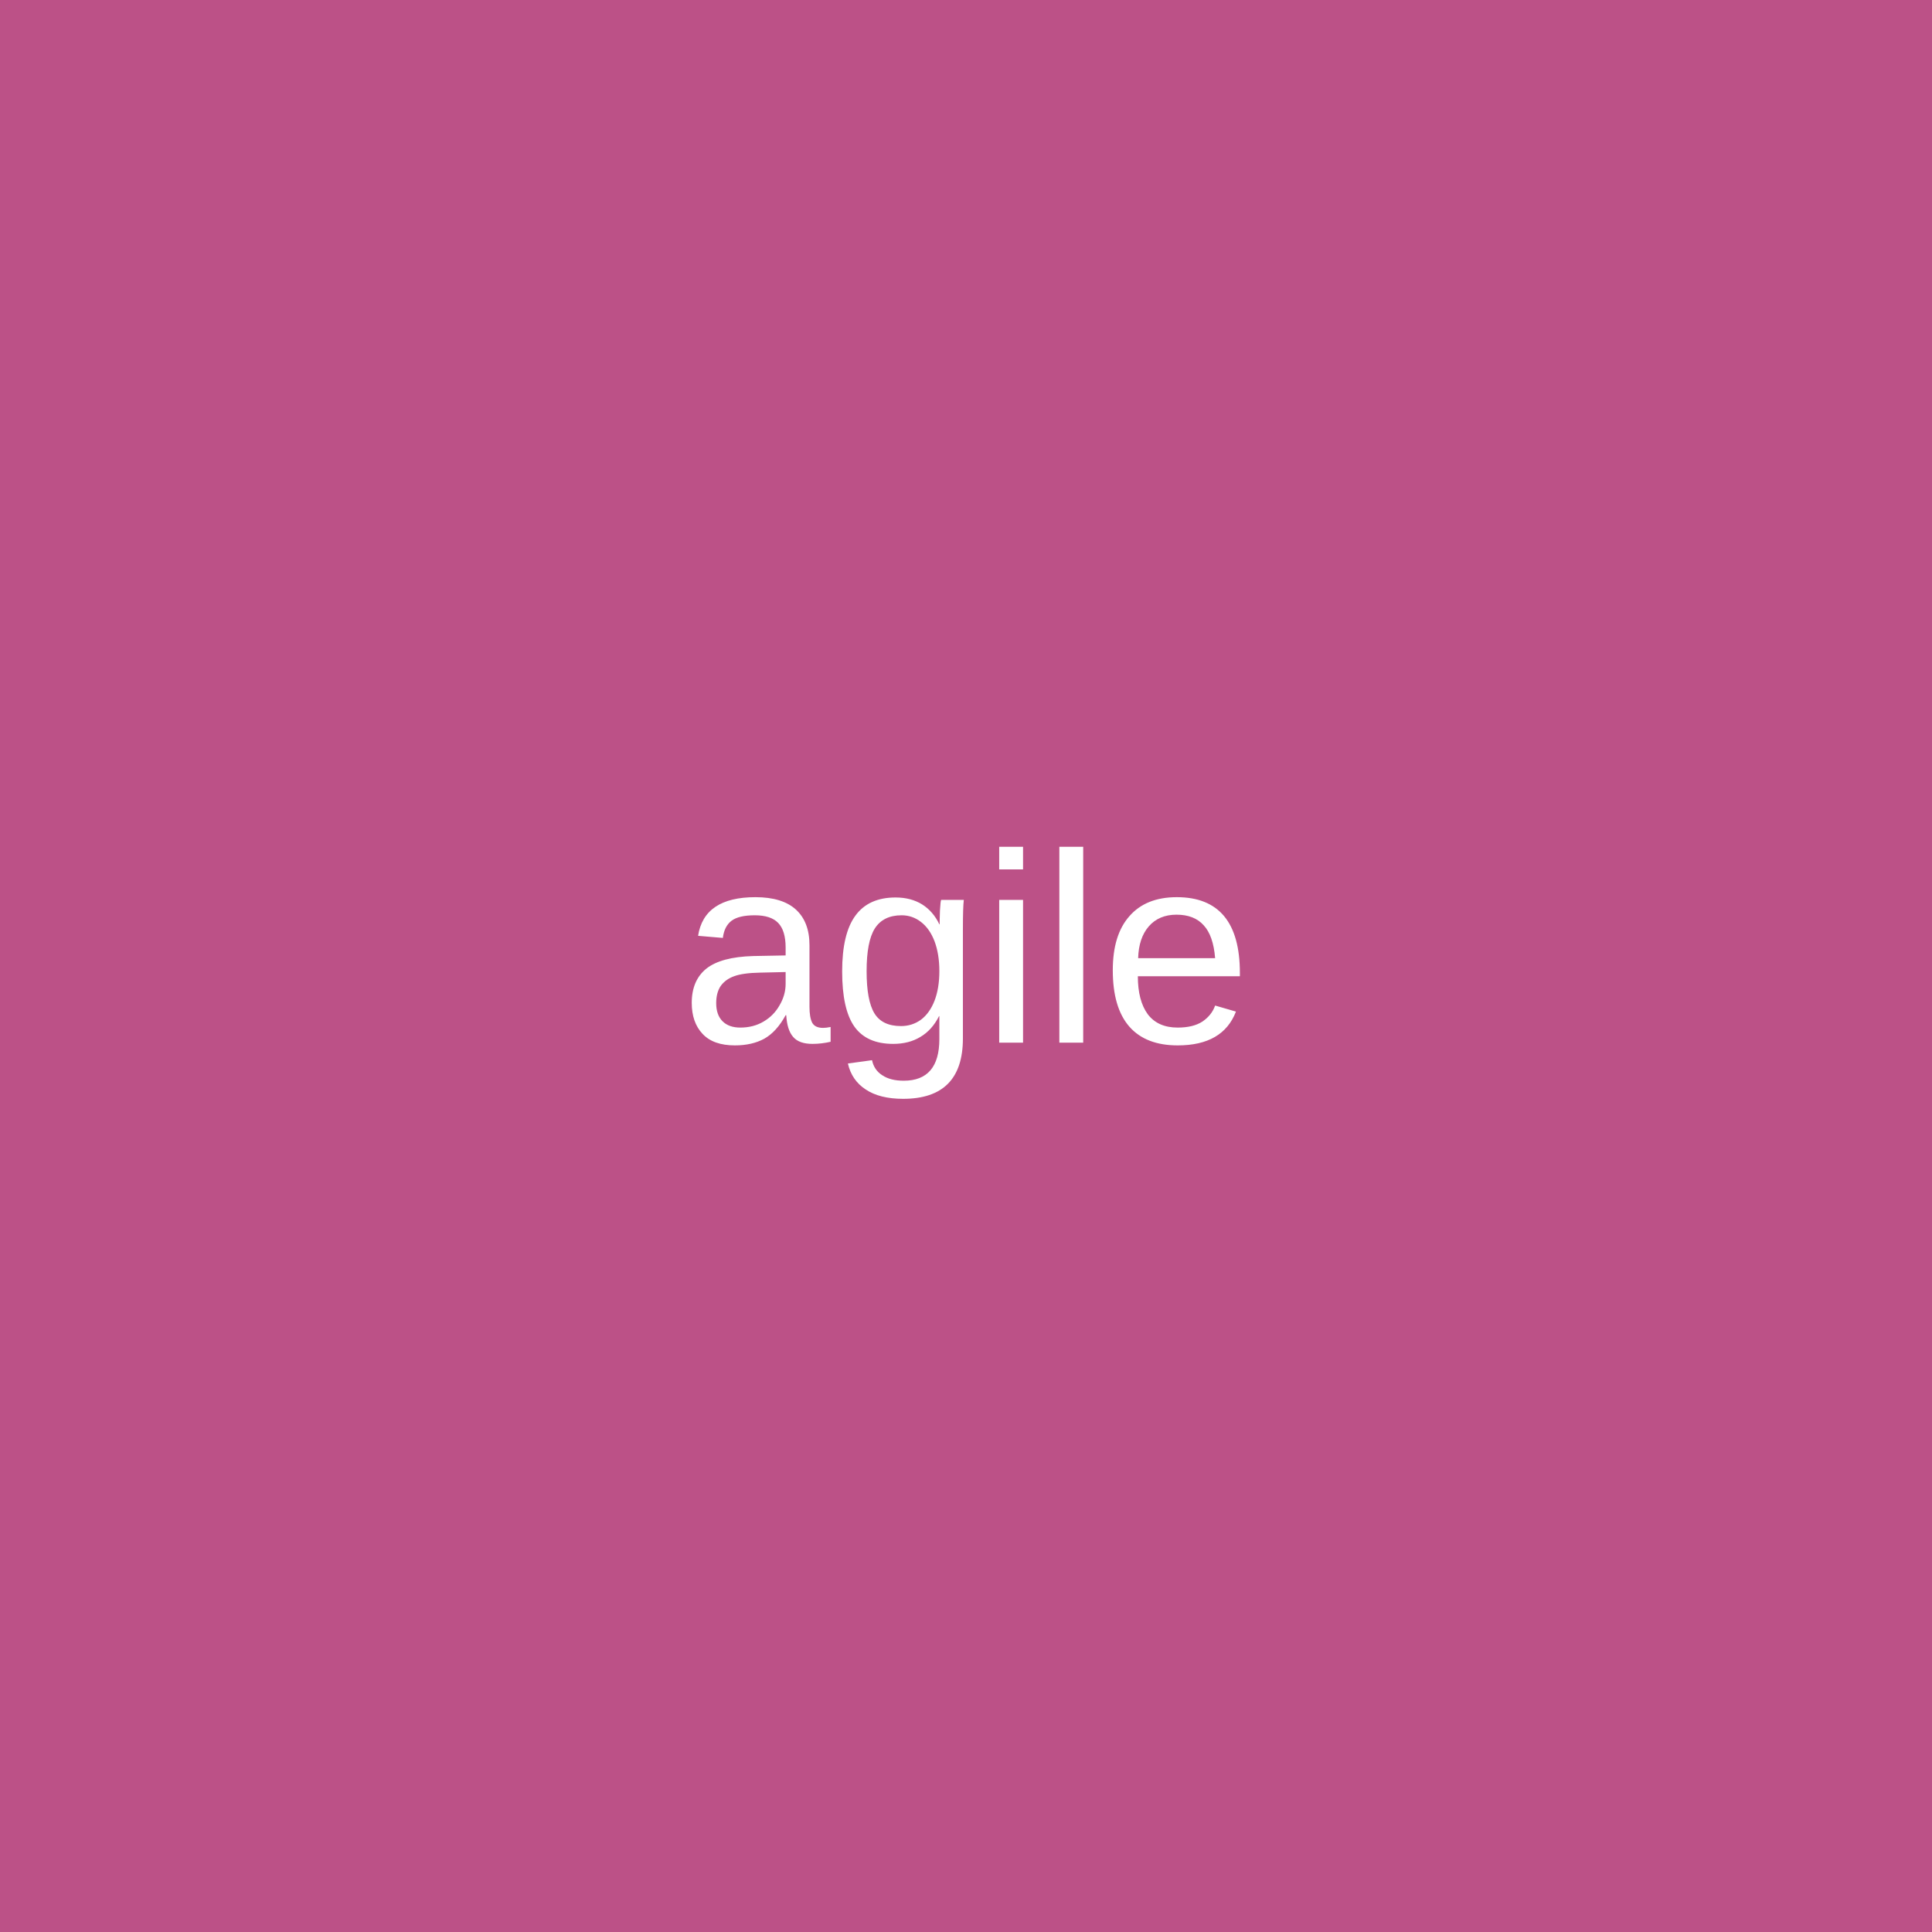
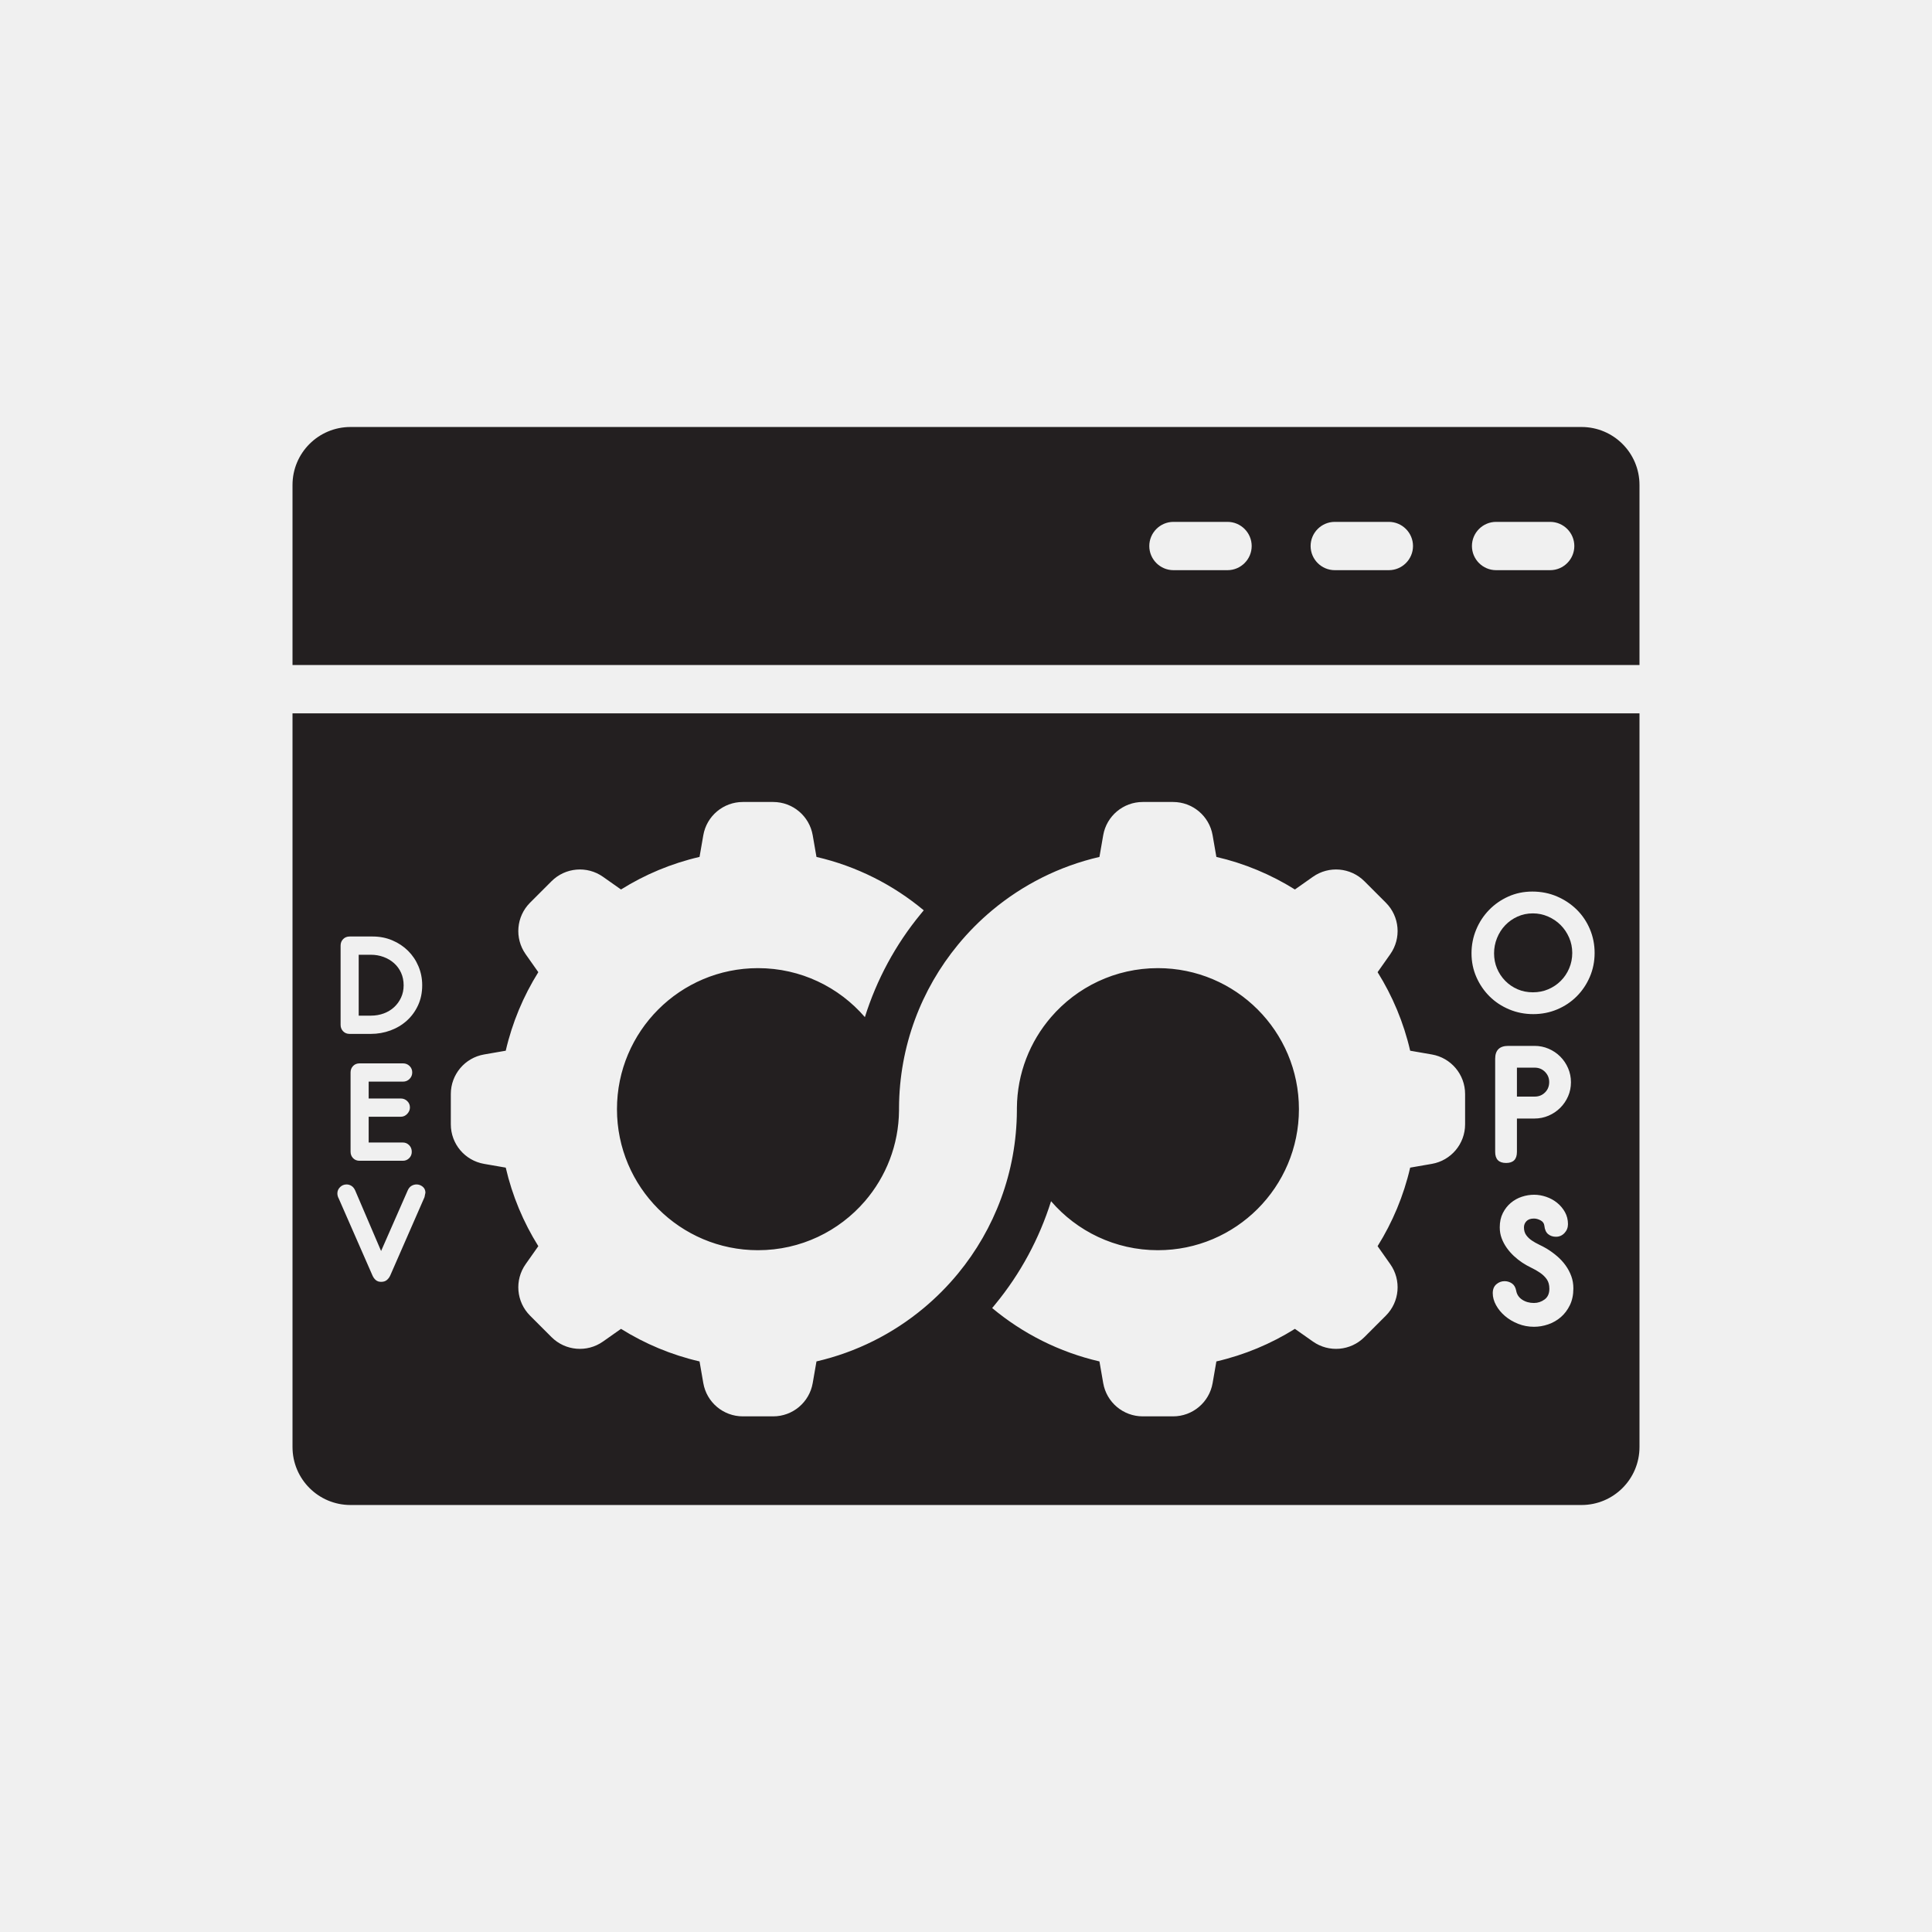
- <svg xmlns="http://www.w3.org/2000/svg" width="100" height="100">
-   <rect width="100%" height="100%" fill="#bc5187" />
-   <text x="50%" y="50%" font-family="Arial, sans-serif" font-size="14" fill="white" text-anchor="middle" dominant-baseline="middle">
-       agile
-     </text>
+ <svg xmlns="http://www.w3.org/2000/svg" viewBox="0 0 1000 1000" id="Layer_2" version="1.1" xml:space="preserve" fill="#000000">
+   <g id="SVGRepo_bgCarrier" stroke-width="0" />
+   <g id="SVGRepo_tracerCarrier" stroke-linecap="round" stroke-linejoin="round" />
+   <g id="SVGRepo_iconCarrier">
+     <g>
+       <path d="M818.596,221.014H181.404c-16.569,0-30,13.431-30,30v93.212h697.192v-93.212 C848.596,234.445,835.165,221.014,818.596,221.014z M635.371,295.12h-28c-6.875,0-12.5-5.625-12.5-12.5s5.625-12.5,12.5-12.5h28 c6.875,0,12.5,5.625,12.5,12.5S642.246,295.12,635.371,295.12z M718.871,295.12h-28c-6.875,0-12.5-5.625-12.5-12.5 s5.625-12.5,12.5-12.5h28c6.875,0,12.5,5.625,12.5,12.5S725.746,295.12,718.871,295.12z M802.371,295.12h-28 c-6.875,0-12.5-5.625-12.5-12.5s5.625-12.5,12.5-12.5h28c6.875,0,12.5,5.625,12.5,12.5S809.246,295.12,802.371,295.12z" style="fill:#231F20;" />
+       <path d="M799.702,565.448c1.441-1.431,2.161-3.229,2.161-5.392c0-2.036-0.72-3.785-2.161-5.249 c-1.441-1.463-3.215-2.195-5.327-2.195h-9.215v14.984h9.215C796.487,567.596,798.262,566.88,799.702,565.448z" style="fill:#231F20;" />
+       <path d="M198.647,524.545c2.072-0.769,3.864-1.857,5.378-3.264c1.513-1.405,2.709-3.064,3.585-4.974 c0.876-1.91,1.315-4.006,1.315-6.288c0-2.387-0.439-4.549-1.315-6.487c-0.876-1.936-2.084-3.595-3.625-4.974 c-1.541-1.379-3.346-2.454-5.417-3.223c-2.072-0.769-4.275-1.155-6.612-1.155h-6.293v31.518h6.293 C194.345,525.698,196.575,525.314,198.647,524.545z" style="fill:#231F20;" />
+       <path d="M779.113,507.685c1.818,1.851,3.938,3.301,6.363,4.353c2.423,1.052,5.071,1.579,7.941,1.579 c2.87,0,5.533-0.526,7.989-1.579c2.455-1.052,4.607-2.503,6.458-4.353c1.849-1.85,3.301-4.019,4.353-6.506 c1.052-2.488,1.579-5.134,1.579-7.941c0-2.806-0.543-5.454-1.626-7.941c-1.085-2.488-2.552-4.655-4.401-6.506 c-1.851-1.849-4.018-3.316-6.506-4.401c-2.488-1.084-5.104-1.626-7.845-1.626c-2.87,0-5.534,0.559-7.989,1.674 c-2.456,1.117-4.577,2.616-6.362,4.497c-1.786,1.882-3.19,4.083-4.21,6.602c-1.021,2.52-1.531,5.151-1.531,7.893 c0,2.807,0.51,5.422,1.531,7.845C775.875,503.699,777.295,505.835,779.113,507.685z" style="fill:#231F20;" />
+       <path d="M151.404,748.986c0,16.569,13.431,30,30,30h637.192c16.569,0,30-13.431,30-30v-379.76H151.404 V748.986z M812.565,675.556c-1.208,2.485-2.78,4.556-4.711,6.213c-1.933,1.657-4.108,2.899-6.524,3.728 c-2.417,0.828-4.867,1.243-7.352,1.243c-2.899,0-5.643-0.517-8.232-1.553c-2.589-1.036-4.851-2.382-6.783-4.038 c-1.933-1.657-3.469-3.521-4.608-5.592c-1.139-2.071-1.709-4.142-1.709-6.213c0-2.002,0.621-3.537,1.864-4.608 c1.243-1.069,2.657-1.605,4.246-1.605c1.38,0,2.64,0.38,3.779,1.139c1.139,0.76,1.88,2.003,2.226,3.728 c0.345,2.003,1.38,3.573,3.107,4.712c1.725,1.139,3.762,1.708,6.109,1.708c2.001,0,3.831-0.603,5.488-1.812 c1.657-1.207,2.485-3.055,2.485-5.54c0-2.001-0.45-3.64-1.346-4.919c-0.898-1.276-2.055-2.398-3.469-3.365 c-1.416-0.966-2.951-1.846-4.608-2.641c-1.657-0.793-3.21-1.673-4.66-2.641c-1.45-0.966-2.865-2.087-4.246-3.365 c-1.382-1.277-2.624-2.692-3.728-4.246c-1.105-1.553-1.985-3.21-2.64-4.97c-0.657-1.76-0.984-3.641-0.984-5.643 c0-2.83,0.534-5.297,1.605-7.404c1.07-2.105,2.45-3.865,4.142-5.281c1.691-1.414,3.589-2.468,5.695-3.158 c2.105-0.689,4.228-1.036,6.368-1.036c2.071,0,4.158,0.363,6.265,1.088c2.105,0.725,3.987,1.76,5.644,3.107 c1.657,1.346,3.003,2.951,4.038,4.815c1.035,1.864,1.553,3.935,1.553,6.213c0,1.796-0.605,3.331-1.812,4.608 c-1.209,1.278-2.676,1.916-4.401,1.916c-1.589,0-2.935-0.448-4.038-1.346c-1.105-0.896-1.76-2.346-1.967-4.349 c-0.139-1.243-0.795-2.175-1.968-2.796c-1.175-0.621-2.314-0.932-3.417-0.932c-1.726,0-3.021,0.45-3.883,1.346 c-0.864,0.898-1.294,1.968-1.294,3.21c0,1.589,0.379,2.917,1.139,3.987c0.759,1.071,1.725,2.003,2.9,2.796 c1.173,0.794,2.449,1.519,3.831,2.174c1.38,0.657,2.657,1.33,3.831,2.02c1.932,1.174,3.744,2.485,5.436,3.935 c1.691,1.45,3.158,3.038,4.401,4.763c1.243,1.726,2.226,3.573,2.951,5.54c0.725,1.967,1.087,4.09,1.087,6.368 C814.378,670.172,813.772,673.071,812.565,675.556z M773.899,596.227V548.03c0-4.453,2.258-6.681,6.776-6.681h13.648 c2.544,0,4.963,0.494,7.253,1.479c2.291,0.987,4.295,2.338,6.013,4.056c1.718,1.718,3.069,3.722,4.056,6.013 c0.986,2.291,1.479,4.71,1.479,7.254c0,2.61-0.495,5.043-1.485,7.301c-0.99,2.259-2.346,4.247-4.07,5.965 c-1.724,1.718-3.736,3.07-6.034,4.056c-2.298,0.987-4.724,1.479-7.277,1.479h-9.098v17.275c0,3.818-1.861,5.727-5.583,5.727 C775.792,601.954,773.899,600.045,773.899,596.227z M764.044,481.23c1.594-3.858,3.811-7.255,6.649-10.19 c2.837-2.933,6.171-5.262,9.998-6.984c3.827-1.722,7.972-2.584,12.438-2.584c4.593,0,8.85,0.846,12.773,2.536 c3.923,1.691,7.334,3.971,10.237,6.841c2.902,2.87,5.167,6.236,6.793,10.094c1.627,3.86,2.44,7.957,2.44,12.294 c0,4.401-0.83,8.532-2.487,12.39c-1.66,3.86-3.923,7.224-6.793,10.094c-2.87,2.87-6.235,5.119-10.094,6.745 c-3.86,1.626-7.989,2.44-12.39,2.44c-4.401,0-8.548-0.813-12.438-2.44c-3.891-1.627-7.271-3.858-10.142-6.697 c-2.87-2.838-5.151-6.171-6.841-9.998c-1.691-3.827-2.536-7.941-2.536-12.342C761.652,489.156,762.449,485.09,764.044,481.23z M233.342,566.248c0-10.098,7.265-18.732,17.215-20.457l11.216-1.945c3.372-14.611,9.142-28.301,16.859-40.65l-6.569-9.325 c-5.816-8.255-4.848-19.497,2.292-26.638l11.113-11.113c7.14-7.14,18.383-8.108,26.638-2.293l9.326,6.57 c12.349-7.717,26.04-13.487,40.65-16.859l1.945-11.216c1.725-9.949,10.359-17.215,20.457-17.215H400.2 c10.098,0,18.732,7.265,20.457,17.215l1.946,11.222c20.773,4.796,39.699,14.419,55.529,27.633l-1.58,1.92 c-13.04,15.82-22.81,33.99-28.89,53.37c-13.39-15.53-33.2-25.36-55.32-25.36c-40.31,0-73,32.68-73,73c0,40.31,32.69,73,73,73 c22.12,0,41.93-9.83,55.32-25.36c10.89-12.65,17.53-29.07,17.67-47.03v-1.22c0.14-32.08,11.56-61.5,30.51-84.5 c5.33-6.48,11.26-12.45,17.7-17.83c15.83-13.207,34.756-22.828,55.529-27.624l1.946-11.222 c1.725-9.949,10.359-17.215,20.457-17.215h15.716c10.098,0,18.732,7.265,20.457,17.215l1.945,11.216 c14.61,3.372,28.301,9.142,40.65,16.859l9.326-6.57c8.255-5.815,19.498-4.848,26.638,2.293l11.113,11.113 c7.14,7.141,8.108,18.383,2.292,26.638l-6.569,9.325c7.717,12.349,13.487,26.04,16.859,40.65l11.216,1.945 c9.95,1.725,17.215,10.359,17.215,20.457v15.716c0,10.098-7.265,18.732-17.215,20.457l-11.217,1.945 c-3.373,14.609-9.143,28.3-16.86,40.648l6.571,9.327c5.815,8.255,4.848,19.497-2.292,26.638l-11.113,11.113 c-7.14,7.14-18.383,8.108-26.638,2.292l-9.327-6.57c-12.349,7.717-26.039,13.487-40.648,16.86l-1.945,11.217 c-1.725,9.949-10.359,17.215-20.457,17.215h-15.716c-10.098,0-18.732-7.265-20.457-17.215l-1.946-11.222 c-20.773-4.796-39.7-14.416-55.529-27.624l1.6-1.94c13.03-15.82,22.79-33.99,28.88-53.36c13.38,15.53,33.19,25.36,55.31,25.36 c40.31,0,72.99-32.69,72.99-73c0-40.32-32.68-73-72.99-73c-22.12,0-41.93,9.83-55.31,25.36c-10.9,12.64-17.54,29.06-17.68,47.03 v1.22c-0.14,32.08-11.56,61.5-30.5,84.5c-5.34,6.48-11.27,12.45-17.71,17.82c-15.829,13.214-34.755,22.837-55.529,27.633 l-1.946,11.222c-1.725,9.949-10.359,17.215-20.457,17.215h-15.716c-10.098,0-18.732-7.265-20.457-17.215l-1.945-11.217 c-14.609-3.373-28.299-9.143-40.648-16.86l-9.328,6.57c-8.255,5.816-19.498,4.848-26.638-2.292l-11.113-11.113 c-7.14-7.141-8.108-18.383-2.292-26.638l6.571-9.327c-7.717-12.348-13.487-26.039-16.86-40.648l-11.217-1.945 c-9.95-1.725-17.215-10.359-17.215-20.457V566.248z M176.295,489.417c0-1.323,0.437-2.434,1.31-3.334 c0.873-0.899,1.997-1.35,3.374-1.35h11.909c3.652,0,7.038,0.662,10.162,1.985c3.122,1.323,5.835,3.124,8.137,5.399 c2.302,2.276,4.101,4.949,5.398,8.019c1.296,3.07,1.945,6.351,1.945,9.844c0,3.811-0.715,7.264-2.144,10.361 c-1.429,3.096-3.362,5.743-5.795,7.939c-2.435,2.197-5.267,3.89-8.495,5.081c-3.229,1.191-6.643,1.786-10.241,1.786h-10.877 c-1.377,0-2.501-0.449-3.374-1.35c-0.873-0.899-1.31-2.011-1.31-3.334V489.417z M207.416,568.58c1.322,0,2.447,0.447,3.374,1.339 c0.925,0.893,1.389,1.994,1.389,3.307c0,1.207-0.464,2.309-1.389,3.306c-0.927,0.997-2.052,1.496-3.374,1.496h-16.593v13.338 h17.704c1.27,0,2.355,0.46,3.255,1.378c0.899,0.918,1.35,2.059,1.35,3.424c0,1.313-0.45,2.415-1.35,3.307 c-0.9,0.893-1.985,1.338-3.255,1.338H186.1c-1.365,0-2.48-0.449-3.346-1.35c-0.866-0.899-1.299-2.01-1.299-3.334v-41.045 c0-1.323,0.433-2.434,1.299-3.335c0.866-0.899,1.981-1.35,3.346-1.35h22.507c1.322,0,2.447,0.45,3.374,1.35 c0.925,0.901,1.389,2.012,1.389,3.335c0,1.323-0.464,2.448-1.389,3.374c-0.927,0.927-2.052,1.389-3.374,1.389h-17.784v8.733 H207.416z M176.017,614.456c0.926-0.925,2.051-1.389,3.374-1.389c0.899,0,1.747,0.252,2.54,0.754 c0.794,0.503,1.429,1.284,1.905,2.342l13.417,31.359l13.814-31.439c0.476-1.058,1.124-1.826,1.945-2.302 c0.82-0.476,1.68-0.715,2.58-0.715c1.163,0,2.223,0.385,3.176,1.151c0.953,0.768,1.429,1.814,1.429,3.136 c-0.107,0.371-0.186,0.742-0.238,1.112c-0.053,0.371-0.133,0.768-0.238,1.191l-17.783,40.648c-0.424,0.9-1.006,1.655-1.747,2.263 c-0.742,0.609-1.721,0.913-2.938,0.913c-1.111,0-2.024-0.304-2.739-0.913c-0.714-0.608-1.284-1.389-1.707-2.342l-17.466-39.854 c-0.265-0.476-0.45-0.939-0.556-1.389c-0.107-0.449-0.159-0.886-0.159-1.31C174.628,616.454,175.09,615.382,176.017,614.456z" style="fill:#231F20;" />
+     </g>
+   </g>
</svg>
